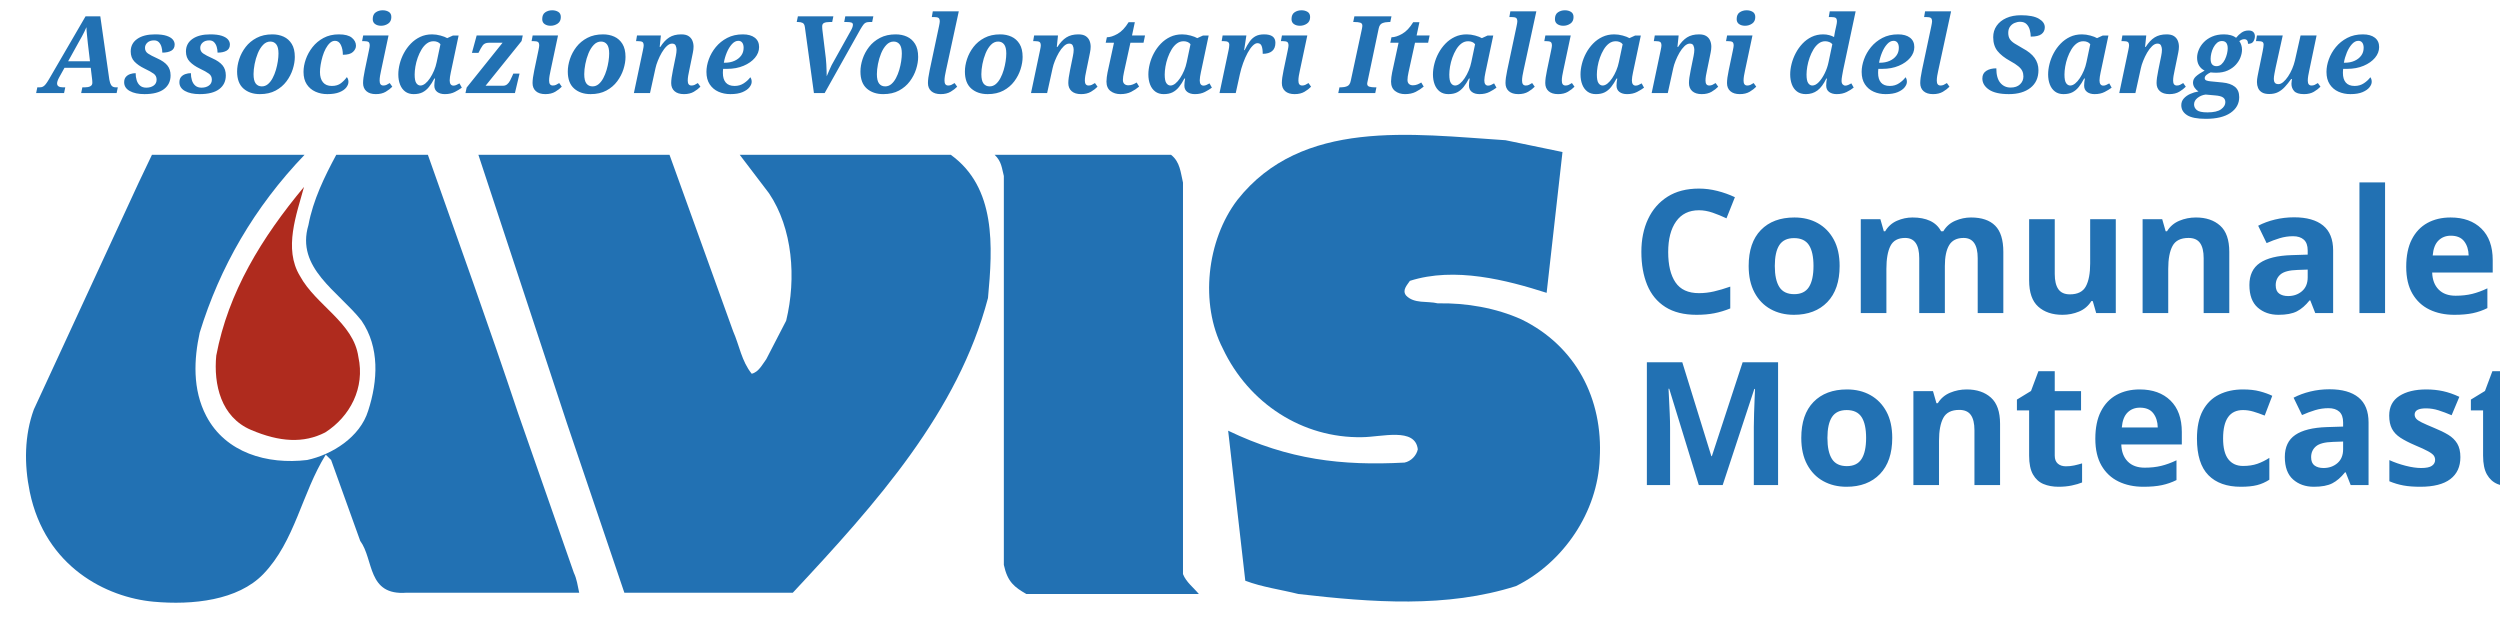
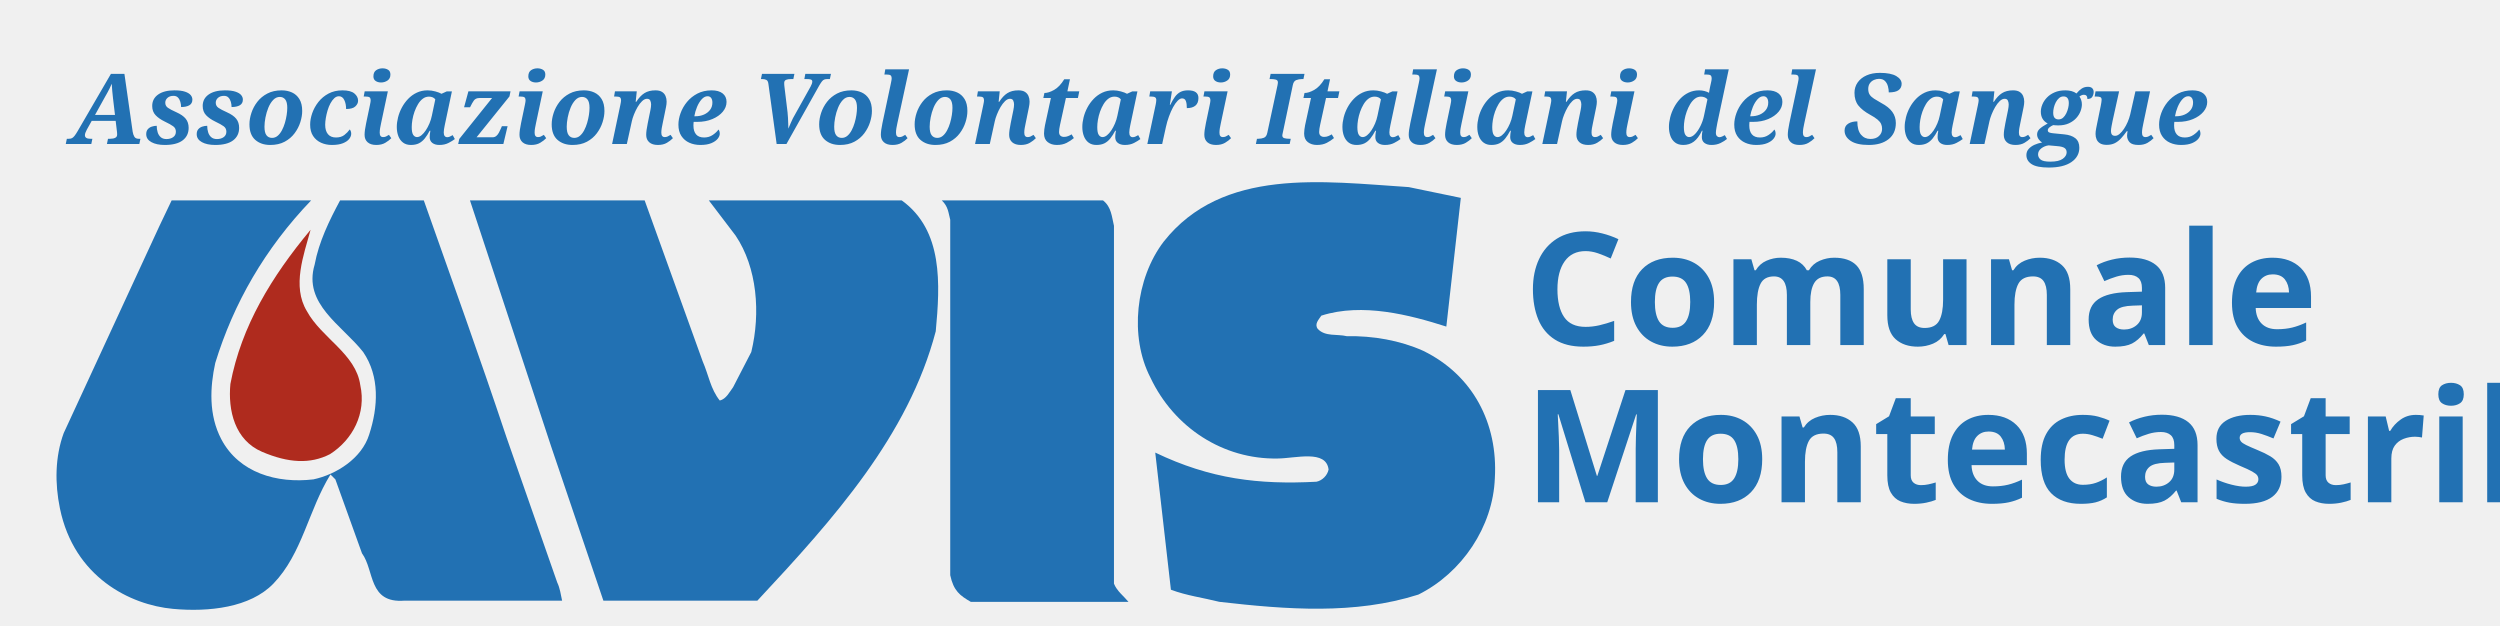
- <svg xmlns="http://www.w3.org/2000/svg" id="svg2" version="1.1" width="348.927" height="89.612" xml:space="preserve">
+ <svg xmlns="http://www.w3.org/2000/svg" id="svg2" version="1.1" width="381.768" height="95.511" xml:space="preserve">
  <defs id="defs6" />
-   <g id="g10" transform="matrix(1.25,0,0,-1.25,-7,171.945)">
+   <g id="g10" transform="matrix(1.25,0,0,-1.25,-2,180.945)">
    <g id="g12" transform="scale(0.1,0.1)">
-       <path d="m 56,579.469 3142.141,0 0,796.091 -3142.141,0 0,-796.091 z" style="fill:#ffffff;fill-opacity:1;fill-rule:evenodd;stroke:none" id="path14" />
+       <path d="m 16,683.469 3054.141,0 0,764.091 -3054.141,0 0,-764.091 z" style="fill:#ffffff;fill-opacity:0;fill-rule:evenodd;stroke:none" id="path14" />
      <path d="m 1800.62,1205.82 -17.7,-157.23 c -44.34,14.16 -102.48,29.43 -152.7,13.37 -3.08,-4.73 -8.85,-10.28 -4.32,-16.25 9.06,-9.67 23.67,-5.97 35.4,-8.85 32.1,0.62 65.03,-5.15 93.43,-17.9 60.71,-29.636 91.37,-88.702 87.46,-155.585 -2.26,-59.27 -40.13,-115.656 -93.43,-142.203 -77.58,-24.695 -160.52,-18.317 -243.05,-8.852 -19.54,4.942 -40.33,7.618 -59.26,14.821 l -19.14,167.515 c 67.68,-32.48 126.77,-39.308 196.94,-35.601 7.21,1.437 13.38,7.82 14.82,14.82 -2.88,24.77 -40.05,13.719 -62.26,13.543 -66.26,-1.23 -126.45,37.488 -155.47,99.023 -25.72,49.799 -18.11,120.799 16.26,165.869 71.82,91.17 194.89,73.47 299.43,66.68 21.2,-4.33 42.39,-8.85 63.59,-13.17" style="fill:#2271b3;fill-opacity:1;fill-rule:evenodd;stroke:none" id="path16" />
      <path d="m 396.078,1202.73 c -56.39,-58.85 -94.668,-125.53 -117.101,-198.59 -6.379,-29.222 -8.305,-63.378 7.41,-93.226 21.558,-40.945 67.914,-54.328 112.57,-48.976 27.781,5.964 59.066,25.515 68.117,54.945 10.906,33.543 12.965,70.793 -7.406,100.637 -25.93,32.92 -73.676,58.65 -59.27,106.8 5.145,27.79 17.903,53.92 31.075,78.41 l 102.277,0 c 33.957,-96.11 68.531,-192.01 100.844,-288.933 l 62.148,-177.805 c 3.289,-6.797 4.32,-14.613 5.965,-22.23 l -192.621,0 c -44.395,-3.469 -36.426,36.84 -51.859,57.828 l -32.516,90.348 -5.969,5.964 c -26.754,-43.007 -34.394,-96.73 -69.765,-133.355 -28.344,-29.348 -78.86,-34.813 -122.497,-30.828 -52.46,4.789 -120.918,38.707 -138.242,122.613 -6.383,30.895 -5.969,63.18 4.527,91.992 l 117.093,253.336 14.817,31.07 170.402,0" style="fill:#2271b3;fill-opacity:1;fill-rule:evenodd;stroke:none" id="path18" />
      <path d="m 874.547,1005.79 c 6.996,-15.849 9.465,-33.548 20.785,-47.544 7.82,1.852 11.938,10.496 16.258,16.258 l 22.226,43.016 c 11.524,47.53 7.2,103.1 -19.136,142.2 l -32.727,43.01 235.637,0 c 50.83,-36.63 46.92,-102.48 41.57,-159.9 C 1125.82,915.852 1035.07,814.191 941.223,713.762 l -188.094,0 -63.797,188.304 -99.191,300.664 213.406,0 71,-196.94" style="fill:#2271b3;fill-opacity:1;fill-rule:evenodd;stroke:none" id="path20" />
      <path d="m 1363.51,1202.73 c 10.29,-8.03 10.7,-19.96 13.38,-31.07 l 0,-437.113 c 3.43,-8.899 12.14,-15.434 17.7,-22.227 l -192.63,0 c -13.16,7.618 -21,13.328 -25.1,32.52 l 0,434.22 c -2.37,8.99 -2.37,16 -10.29,23.67 l 196.94,0" style="fill:#2271b3;fill-opacity:1;fill-rule:evenodd;stroke:none" id="path22" />
      <path d="m 390.902,1067.44 c 17.907,-32.93 59.883,-52.07 65.235,-90.346 7.613,-34.574 -9.262,-66.676 -37.043,-84.379 -24.078,-12.344 -50.867,-10.832 -82.934,2.883 -33.433,14.304 -41.777,50.629 -38.691,82.937 13.379,70.795 50.629,131.505 97.961,188.305 -8.231,-30.46 -23.047,-68.95 -4.528,-99.4" style="fill:#af2b1e;fill-opacity:1;fill-rule:evenodd;stroke:none" id="path24" />
      <text xml:space="preserve" style="font-size:120px;font-style:italic;font-weight:normal;line-height:125%;letter-spacing:0px;word-spacing:0px;fill:#2271b3;fill-opacity:1;stroke:none;font-family:Times New Roman;-inkscape-font-specification:'Times New Roman, Italic'" x="102.225" y="-1271.674" id="text3769" transform="scale(1,-1)">
        <tspan id="tspan3771" x="102.225" y="-1271.674" style="font-size:120px;font-style:italic;font-variant:normal;font-weight:bold;font-stretch:normal;fill:#2271b3;fill-opacity:1;font-family:Georgia;-inkscape-font-specification:Georgia Bold Italic">Associazione Volontari Italiani del Sangue</tspan>
      </text>
      <text xml:space="preserve" style="font-size:320px;font-style:normal;font-weight:normal;line-height:100%;letter-spacing:0px;word-spacing:0px;fill:#2271b3;fill-opacity:1;stroke:none;font-family:Sans" x="1877.555" y="-1025.979" id="text3773" transform="scale(1,-1)">
        <tspan id="tspan3775" x="1877.555" y="-1025.979" style="font-size:192px;font-style:normal;font-variant:normal;font-weight:bold;font-stretch:normal;text-align:start;line-height:100%;writing-mode:lr-tb;text-anchor:start;fill:#2271b3;fill-opacity:1;font-family:Corbel;-inkscape-font-specification:Corbel Bold">Comunale</tspan>
        <tspan x="1877.555" y="-833.979" style="font-size:192px;font-style:normal;font-variant:normal;font-weight:bold;font-stretch:normal;text-align:start;line-height:100%;writing-mode:lr-tb;text-anchor:start;fill:#2271b3;fill-opacity:1;font-family:Corbel;-inkscape-font-specification:Corbel Bold" id="tspan3777">Montecastrilli</tspan>
      </text>
    </g>
  </g>
</svg>
